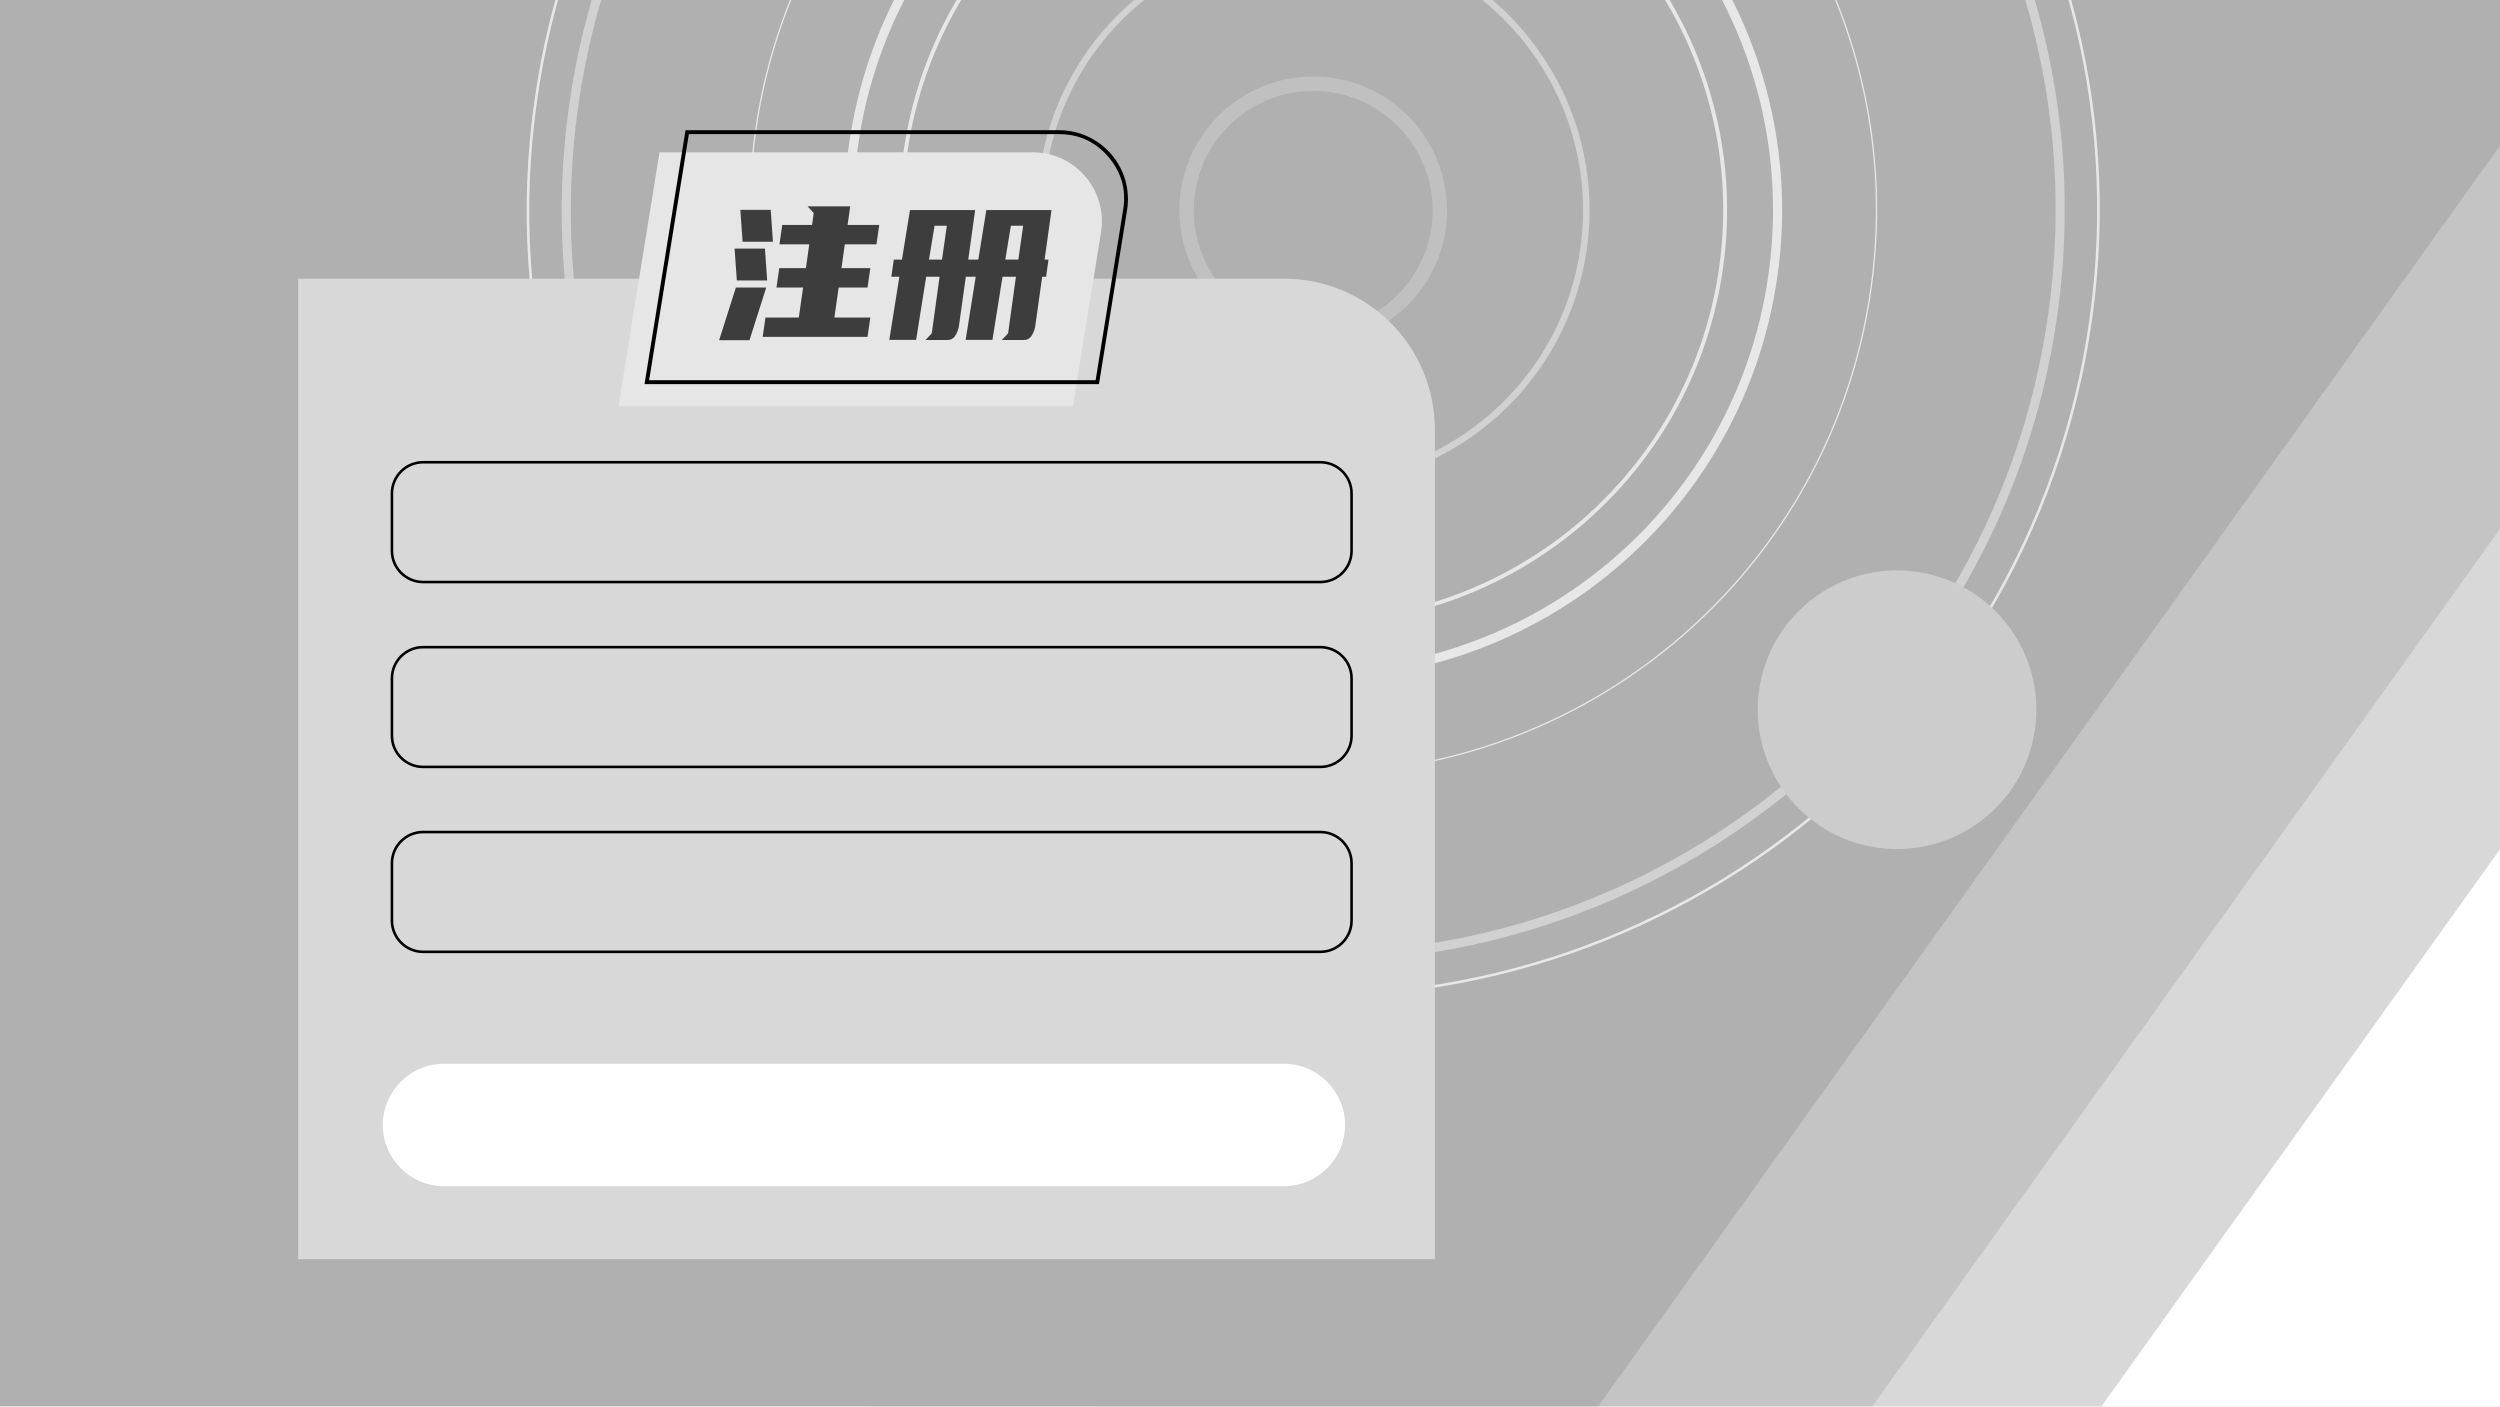
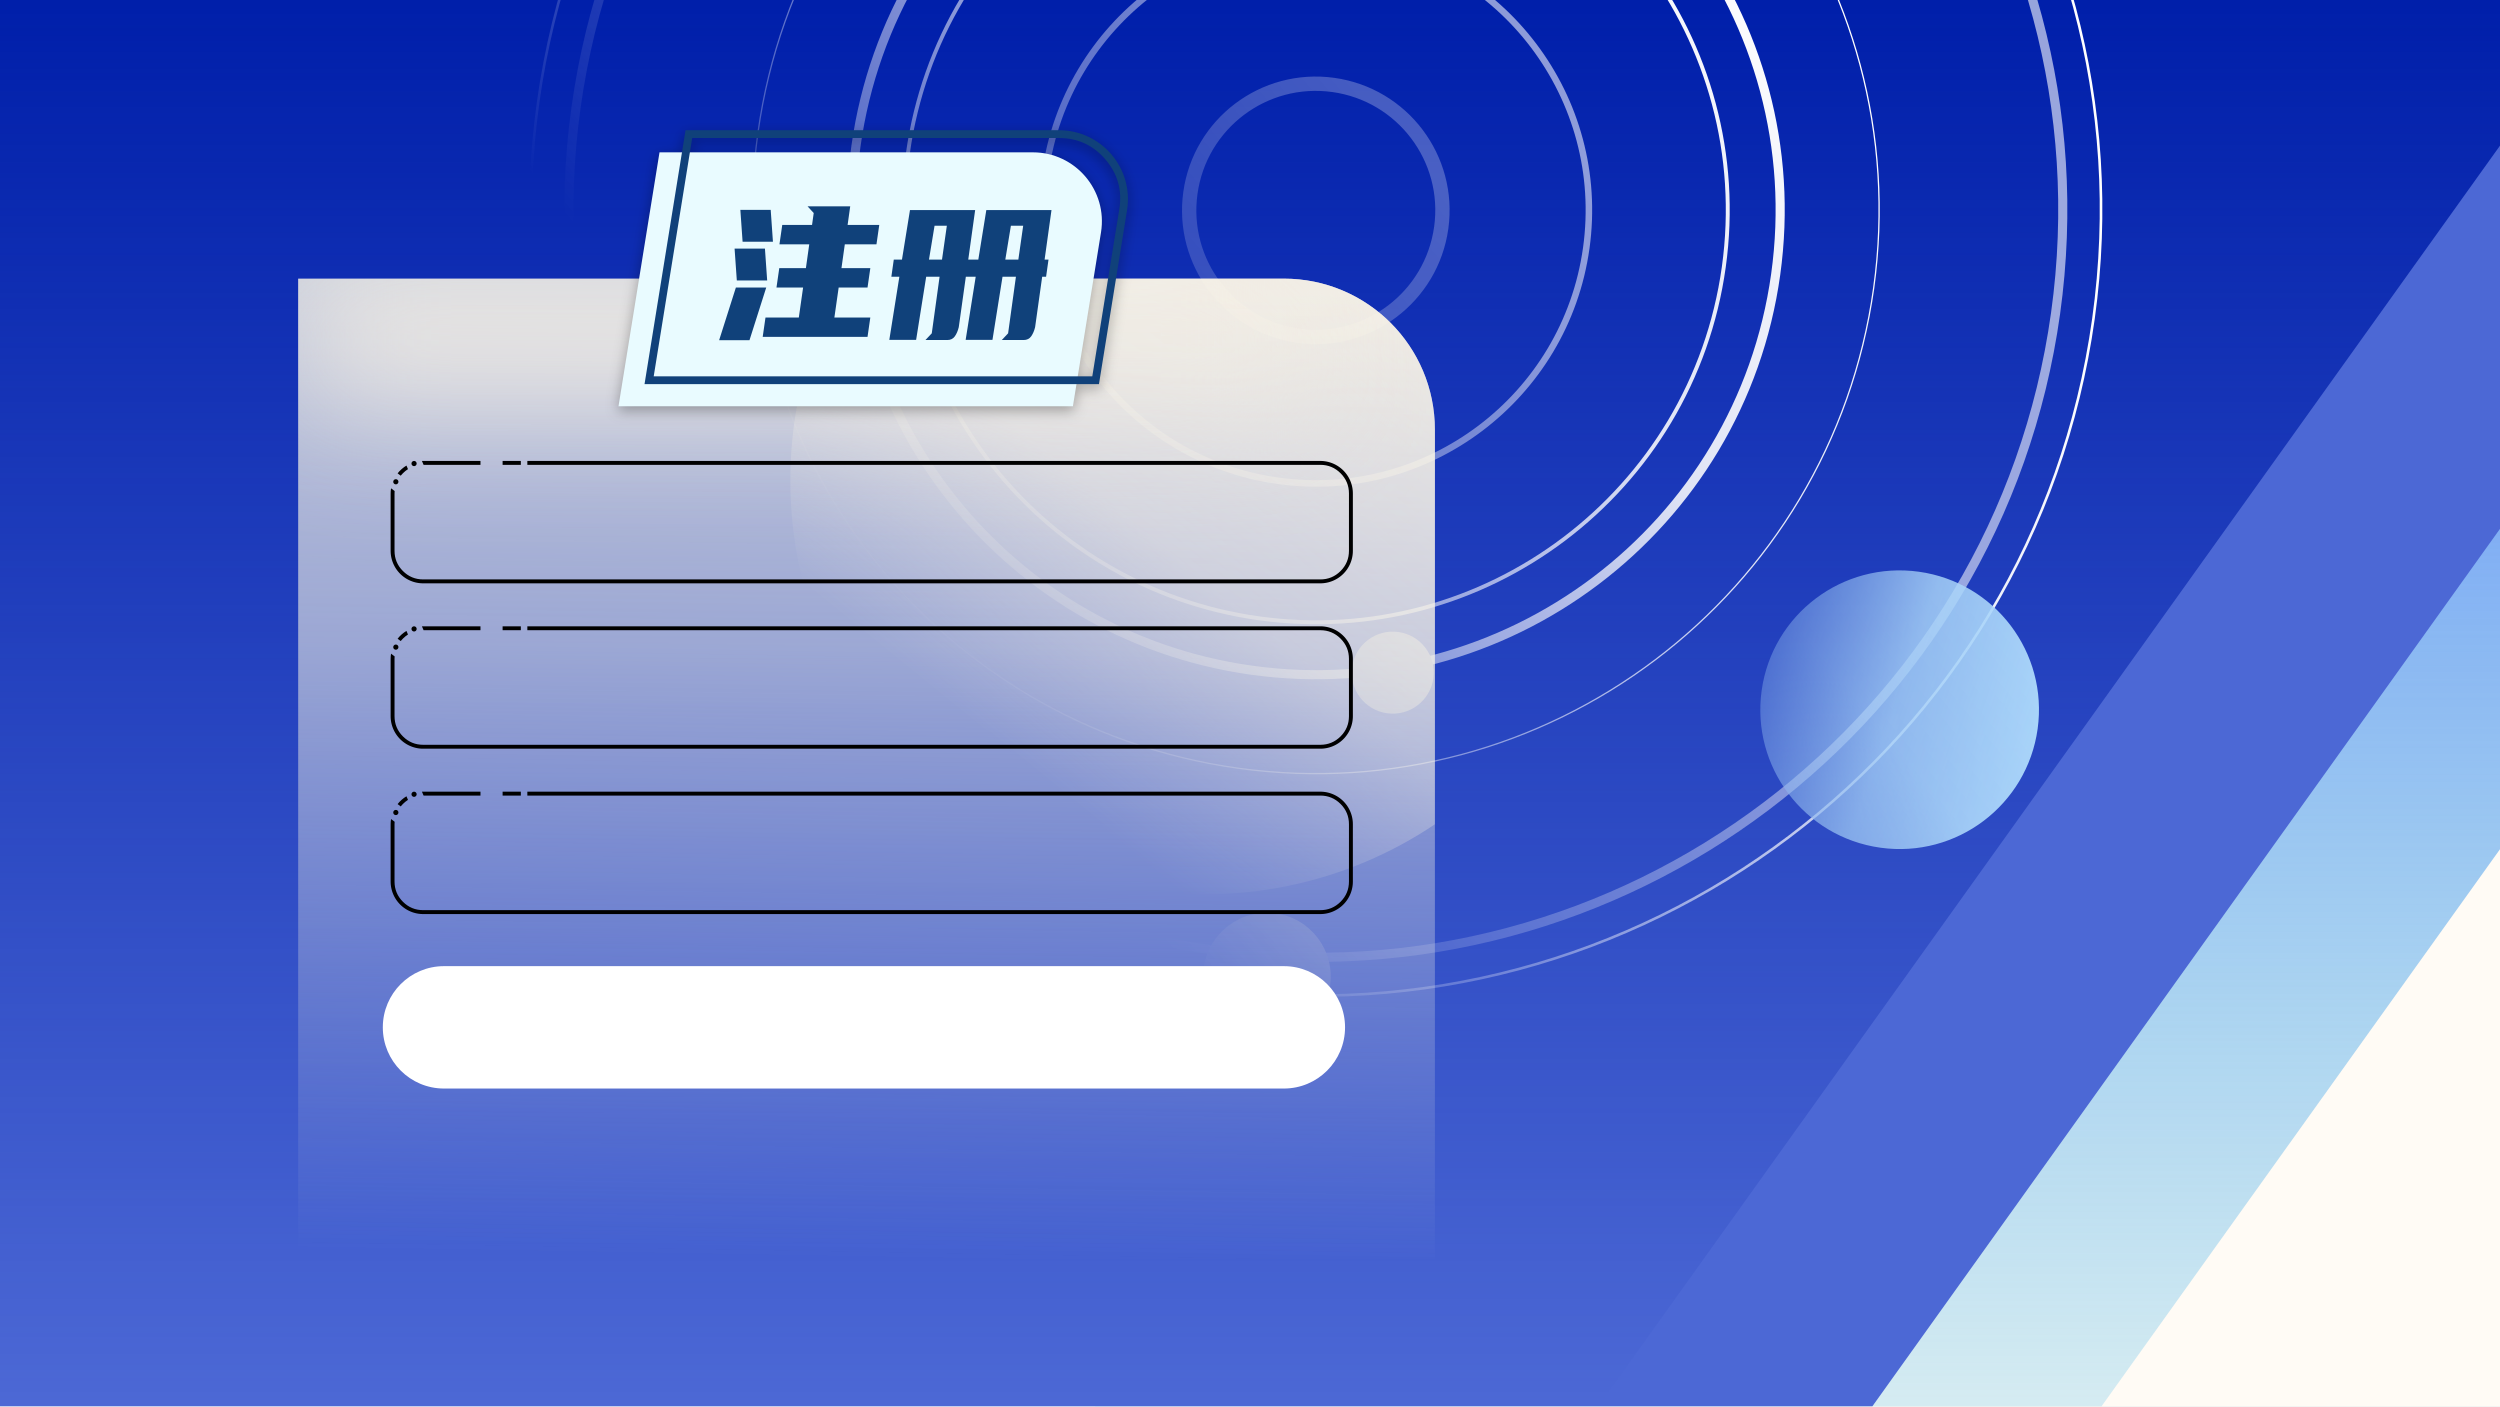
<svg xmlns="http://www.w3.org/2000/svg" fill="none" version="1.1" width="1920" height="1080" viewBox="0 0 1920 1080">
  <defs>
-     <clipPath id="master_svg0_2_1110">
+     <clipPath id="master_svg0_2_10830">
      <rect x="0" y="0" width="1920" height="1080" rx="0" />
    </clipPath>
+     <linearGradient x1="0.5" y1="0" x2="0.5" y2="1" id="master_svg1_2_19804">
+       <stop offset="0%" stop-color="#5F7CFC" stop-opacity="1" />
+       <stop offset="100%" stop-color="#2AAAE4" stop-opacity="0.2" />
+     </linearGradient>
+     <linearGradient x1="0.5" y1="0" x2="0.5" y2="1" id="master_svg2_2_19796">
+       <stop offset="0%" stop-color="#001FAA" stop-opacity="1" />
+       <stop offset="100%" stop-color="#001FAA" stop-opacity="0" />
+     </linearGradient>
+     <linearGradient x1="0.739" y1="0.377" x2="0.295" y2="0.744" id="master_svg3_2_04586">
+       <stop offset="0%" stop-color="#FFFFFF" stop-opacity="1" />
+       <stop offset="36.363%" stop-color="#FFFFFF" stop-opacity="0.861" />
+       <stop offset="100%" stop-color="#FFFFFF" stop-opacity="0" />
+     </linearGradient>
+     <mask id="master_svg4_2_10844" style="mask-type:alpha" maskUnits="userSpaceOnUse" x="304" y="-548" width="1424" height="1424">
+       <ellipse cx="1016" cy="164" rx="712" ry="712" fill="url(#master_svg3_2_04586)" fill-opacity="1" />
+     </mask>
+     <linearGradient x1="0.026" y1="0.348" x2="1.374" y2="0.613" id="master_svg5_2_06222">
+       <stop offset="0%" stop-color="#B6E3FF" stop-opacity="1" />
+       <stop offset="37.389%" stop-color="#B6E3FF" stop-opacity="0.834" />
+       <stop offset="100%" stop-color="#B6E3FF" stop-opacity="0" />
+     </linearGradient>
+     <linearGradient x1="0.5" y1="0" x2="0.48" y2="1" id="master_svg6_2_06036">
+       <stop offset="0%" stop-color="#F6F4E5" stop-opacity="0.8" />
+       <stop offset="37.883%" stop-color="#F6F4E5" stop-opacity="0.573" />
+       <stop offset="100%" stop-color="#F6F4E5" stop-opacity="0" />
+     </linearGradient>
+     <linearGradient x1="0.5" y1="0" x2="0.48" y2="1" id="master_svg7_2_06036">
+       <stop offset="0%" stop-color="#FFFFFF" stop-opacity="0.8" />
+       <stop offset="37.883%" stop-color="#FFFFFF" stop-opacity="0.573" />
+       <stop offset="100%" stop-color="#FFFFFF" stop-opacity="0" />
+     </linearGradient>
+     <mask id="master_svg8_2_10860" style="mask-type:alpha" maskUnits="userSpaceOnUse" x="227" y="50.856" width="1015.976" height="916.144">
+       <path d="M229,967L1102,967L1102,330C1102,265.935,1050.065,214,986,214L229,214L229,967Z" fill="url(#master_svg7_2_06036)" fill-opacity="1" />
+     </mask>
+     <linearGradient x1="0.808" y1="0.173" x2="0.271" y2="0.834" id="master_svg9_2_09459">
+       <stop offset="0%" stop-color="#FFF8E8" stop-opacity="1" />
+       <stop offset="63.533%" stop-color="#FFF8E8" stop-opacity="0.743" />
+       <stop offset="100%" stop-color="#FFF8E8" stop-opacity="0" />
+     </linearGradient>
+     <filter id="master_svga_2_10862" filterUnits="objectBoundingBox" color-interpolation-filters="sRGB" x="-0.255" y="-1.961" width="1.51" height="4.922">
+       <feFlood flood-opacity="0" result="BackgroundImageFix" />
+       <feBlend mode="normal" in="SourceGraphic" in2="BackgroundImageFix" result="shape" />
+       <feGaussianBlur stdDeviation="50" result="effect1_foregroundBlur" />
+     </filter>
+     <filter id="master_svgb_2_10863" filterUnits="objectBoundingBox" color-interpolation-filters="sRGB" x="-0.05" y="-0.08" width="1.1" height="1.189">
+       <feFlood flood-opacity="0" result="BackgroundImageFix" />
+       <feColorMatrix in="SourceAlpha" type="matrix" values="0 0 0 0 0 0 0 0 0 0 0 0 0 0 0 0 0 0 127 0" />
+       <feOffset dy="3" dx="0" />
+       <feGaussianBlur stdDeviation="5" />
+       <feColorMatrix type="matrix" values="0 0 0 0 0 0 0 0 0 0 0 0 0 0 0 0 0 0 0.3 0" />
+       <feBlend mode="normal" in2="BackgroundImageFix" result="effect1_dropShadow" />
+       <feBlend mode="normal" in="SourceGraphic" in2="effect1_dropShadow" result="shape" />
+     </filter>
  </defs>
-   <g clip-path="url(#master_svg0_2_1110)">
-     <rect x="0" y="0" width="1920" height="1080" rx="0" fill="#FFFFFF" fill-opacity="1" />
-     <path d="M841,1080L1614,1080L2386.5,0L841,0L841,1080Z" fill="#D8D8D8" fill-opacity="1" />
-     <path d="M665,1080L1438,1080L2210.5,0L665,0L665,1080Z" fill="#C4C4C4" fill-opacity="1" />
-     <path d="M-1.5,1080L1227.5,1080L2000,0L-1.5,0L-1.5,1080Z" fill="#B0B0B0" fill-opacity="1" />
+   <g clip-path="url(#master_svg0_2_10830)">
+     <rect x="0" y="0" width="1920" height="1080" rx="0" fill="#FFFBF5" fill-opacity="1" />
+     <path d="M841,1080L1614,1080L2386.5,0L841,0L841,1080Z" fill="url(#master_svg1_2_19804)" fill-opacity="1" />
+     <path d="M-1.5,1080L1438,1080L2210.5,0L-1.5,0L-1.5,1080Z" fill="#4C68D5" fill-opacity="1" />
+     <path d="M-1.5,1080L1227.5,1080L2000,0L-1.5,0L-1.5,1080Z" fill="url(#master_svg2_2_19796)" fill-opacity="1" />
    <g>
      <path d="M1092.84,775.02L1093.5,770.18L1088,764.02L1126.94,764.02L1125.4,775.02L1154,775.02L1151.36,793.72L1122.76,793.72L1121.66,801.64L1161.04,801.64L1159.06,771.06L1152.9,763.8L1189.42,763.8L1191.62,801.64L1229.68,801.64L1226.82,822.1L1192.94,822.1L1194.7,851.58L1225.72,830.24L1221.54,859.5L1196.46,877.1L1197.78,899.1L1212.52,899.1L1221.98,890.74L1217.58,921.76L1169.4,921.76L1167.64,897.12L1148.28,910.76L1152.46,880.62L1165.88,871.38L1162.58,822.1L1047.96,822.1L1050.82,801.64L1088.88,801.64L1089.98,793.72L1057.64,793.72L1060.28,775.02L1092.84,775.02ZM1088.66,835.52L1089.76,827.16L1125.62,827.16L1124.52,835.52L1156.2,835.52L1153.34,855.1L1096.14,855.1L1090.2,865.22L1092.84,865.22L1088.22,897.78L1105.6,894.26L1102.74,915.38L1051.26,921.98L1054.56,899.32L1037.62,899.32L1063.58,855.1L1047.3,855.1L1050.16,835.52L1088.66,835.52ZM1127.82,863.24L1130.46,870.94L1150.7,860.38L1147.18,885.46L1137.72,890.52L1149.16,921.98L1117.7,921.98L1096.36,863.24L1127.82,863.24ZM1230.78,791.74L1199.54,791.74L1196.9,769.08L1228.58,769.08L1230.78,791.74ZM1280.5,921.98L1326.48,859.72L1301.84,859.72L1304.92,838.82L1334.18,838.82L1338.8,805.38L1313.72,805.38L1316.58,784.48L1341.66,784.48L1343.42,771.94L1336.38,763.58L1386.54,763.58L1383.46,784.48L1433.62,784.48L1426.14,838.82L1434.5,838.82L1431.42,859.72L1376.86,859.72L1422.62,921.98L1376.64,921.98L1351.56,888.1L1326.48,921.98L1280.5,921.98ZM1238.7,921.98L1262.24,843L1299.86,843L1276.32,921.98L1238.7,921.98ZM1263.56,834.64L1259.82,771.94L1297.44,771.94L1301.18,834.64L1263.56,834.64ZM1380.6,805.38L1375.98,838.82L1392.7,838.82L1397.32,805.38L1380.6,805.38ZM1551.54,869.18L1552.64,862.36L1581.02,849.16L1517.88,849.16L1519.86,833.1L1630.74,833.1L1628.54,850.26L1587.4,869.18L1625.68,869.18L1623.04,888.32L1583.88,888.32L1581.02,908.12Q1580.14,914.28,1575.85,918.02Q1571.56,921.76,1565.4,921.76L1529.1,921.76L1546.92,903.5L1548.9,888.32L1512.16,888.32L1514.8,869.18L1551.54,869.18ZM1630.96,828.26L1598.84,828.26L1600.38,818.14L1553.96,818.14L1552.42,828.26L1520.08,828.26L1524.04,800.76L1561.22,800.76L1562.32,792.4L1527.56,792.4L1529.98,774.8L1564.74,774.8L1566.28,763.8L1601.26,763.8L1599.72,774.8L1636.9,774.8L1634.48,792.4L1597.3,792.4L1596.2,800.76L1634.92,800.76L1630.96,828.26ZM1477.62,771.72L1472.78,763.58L1507.54,763.58L1485.1,921.76L1456.5,921.76L1477.62,771.72ZM1441.1,878.64L1456.5,794.82L1471.46,794.82L1457.16,878.64L1441.1,878.64ZM1500.28,838.82L1506.22,794.82L1520.74,794.82L1515.46,838.82L1500.28,838.82ZM1825.44,868.08L1749.1,875.78L1746.24,897.34L1817.3,897.34L1826.76,888.98L1822.58,918.24L1705.54,918.24L1717.86,830.46L1755.48,830.46L1752.62,850.48L1828.96,843L1825.44,868.08ZM1731.94,773.7L1726.66,767.76L1822.8,767.76L1836.22,822.1L1794.42,822.1L1786.28,788.66L1765.82,788.66L1748.44,822.1L1706.64,822.1L1731.94,773.7ZM1646.58,921.98L1660,826.28L1651.64,826.28L1654.5,805.38L1700.48,805.38L1688.38,892.06L1701.36,888.98L1698.5,909.88L1646.58,921.98ZM1693.44,767.76L1701.8,797.02L1668.36,797.02L1660.22,767.76L1693.44,767.76Z" fill="#3D3D3D" fill-opacity="0" />
    </g>
    <g>
      <path d="M1048.792,953.12L1047.424,951.032L1062.616,951.032L1061.68,957.296L1070.248,957.296L1068.808,964.208L1060.816,964.208L1058.44,980.768L1065.352,980.768L1063.984,987.68L1048.792,987.68Q1046.704,987.68,1045.408,986.312Q1044.112,984.944,1044.616,982.856L1047.424,964.208L1041.88,964.208L1042.6,957.296L1048.216,957.296L1048.792,953.12ZM1094.584,942.752L1092.568,957.296L1114.672,957.296L1110.496,987.68L1096.672,987.68L1100.128,964.208L1091.848,964.208L1088.392,987.68L1074.568,987.68L1080.76,944.84L1079.392,942.752L1094.584,942.752ZM1157.08,975.224L1134.976,975.224L1134.256,980.768L1153.624,980.768L1157.08,978.032L1154.992,987.68L1124.608,987.68Q1122.52,987.68,1121.476,986.312Q1120.432,984.944,1120.432,982.856L1123.888,957.296L1159.816,957.296L1157.08,975.224ZM1136.992,964.208L1136.344,968.312L1144.624,968.312L1145.344,964.208L1136.992,964.208ZM1234.264,957.296L1247.44,957.296L1230.808,987.68L1216.984,987.68L1209.424,960.032L1207.336,957.296L1221.88,957.296L1225.984,974.576L1234.264,957.296ZM1288.408,975.224L1266.304,975.224L1265.584,980.768L1284.952,980.768L1288.408,978.032L1286.32,987.68L1255.936,987.68Q1253.848,987.68,1252.804,986.312Q1251.76,984.944,1251.76,982.856L1255.216,957.296L1291.144,957.296L1288.408,975.224ZM1268.32,964.208L1267.672,968.312L1275.952,968.312L1276.672,964.208L1268.32,964.208ZM1313.464,957.296L1312.096,966.944L1321.816,957.296L1335.64,957.296L1312.096,978.032L1310.728,987.68L1296.904,987.68L1300.936,959.312L1299.496,957.296L1313.464,957.296ZM1365.088,942.752L1378.912,942.752L1372.72,987.68L1341.616,987.68Q1339.528,987.68,1338.484,986.312Q1337.44,984.944,1337.44,982.856L1340.896,957.296L1363,957.296L1365.088,942.752ZM1353.64,964.208L1350.976,980.768L1359.76,980.768L1362.352,964.208L1353.64,964.208ZM1402.24,955.208L1389.064,955.208L1389.784,946.928L1403.608,946.928L1402.24,955.208ZM1402.24,957.296L1398.064,987.68L1384.24,987.68L1388.416,959.312L1386.328,957.296L1402.24,957.296ZM1448.752,964.208L1426.648,964.208L1423.912,980.768L1443.208,980.768L1446.664,978.032L1445.296,987.68L1409.368,987.68L1414.192,957.296L1449.472,957.296L1448.752,964.208ZM1462.144,953.12L1460.776,951.032L1475.968,951.032L1475.032,957.296L1483.6,957.296L1482.16,964.208L1474.168,964.208L1471.792,980.768L1478.704,980.768L1477.336,987.68L1462.144,987.68Q1460.056,987.68,1458.76,986.312Q1457.464,984.944,1457.968,982.856L1460.776,964.208L1455.232,964.208L1455.952,957.296L1461.568,957.296L1462.144,953.12ZM1573.528,957.296L1570.072,982.856Q1569.928,983.936,1569.352,984.8Q1568.776,985.664,1567.948,986.312Q1567.12,986.96,1566.22,987.32Q1565.32,987.68,1564.528,987.68L1547.32,987.68L1544.944,1002.8L1531.12,1002.8L1537.528,959.384L1535.512,957.296L1573.528,957.296ZM1550.704,964.208L1548.112,981.416L1556.464,981.416L1558.984,964.208L1550.704,964.208ZM1603.192,964.208L1595.848,964.208L1595.2,966.944L1581.376,966.944L1583.464,957.296L1617.304,957.296L1613.128,984.224L1615.936,987.68L1583.464,987.68Q1581.376,987.68,1580.332,986.312Q1579.288,984.944,1579.288,982.856L1581.376,969.68L1602.112,969.68L1603.192,964.208ZM1593.832,976.592L1593.112,980.768L1600.024,980.768L1600.744,976.592L1593.832,976.592ZM1639.264,957.296L1637.896,966.944L1647.616,957.296L1661.44,957.296L1637.896,978.032L1636.528,987.68L1622.704,987.68L1626.736,959.312L1625.296,957.296L1639.264,957.296ZM1687.144,964.208L1679.8,964.208L1679.152,966.944L1665.328,966.944L1667.416,957.296L1701.256,957.296L1697.08,984.224L1699.888,987.68L1667.416,987.68Q1665.328,987.68,1664.284,986.312Q1663.24,984.944,1663.24,982.856L1665.328,969.68L1686.064,969.68L1687.144,964.208ZM1677.784,976.592L1677.064,980.768L1683.976,980.768L1684.696,976.592L1677.784,976.592ZM1734.304,942.752L1748.128,942.752L1741.936,987.68L1710.832,987.68Q1708.744,987.68,1707.7,986.312Q1706.656,984.944,1706.656,982.856L1710.112,957.296L1732.216,957.296L1734.304,942.752ZM1722.856,964.208L1720.192,980.768L1728.976,980.768L1731.568,964.208L1722.856,964.208ZM1788.016,957.296Q1790.104,957.296,1791.148,958.988Q1792.192,960.68,1792.192,962.768L1788.736,987.68L1757.632,987.68Q1755.544,987.68,1754.5,986.312Q1753.456,984.944,1753.456,982.856L1756.912,957.296L1788.016,957.296ZM1770.016,964.208L1767.28,980.768L1775.56,980.768L1778.368,964.208L1770.016,964.208ZM1799.968,957.296L1814.512,957.296L1817.536,963.704L1821.424,958.664L1820.704,957.296L1835.896,957.296L1823.224,972.488L1831.792,987.68L1817.968,987.68L1814.944,981.992L1809.616,987.68L1796.512,987.68L1809.184,972.488L1802.056,960.032L1799.968,957.296Z" fill="#3D3D3D" fill-opacity="0" />
    </g>
-     <g style="opacity:0.7;">
-       <g transform="matrix(-0.99044,-0.1379445,0.1379445,-0.99044,2916.039,1888.269)">
-         <ellipse cx="2127.451" cy="1447.088" rx="97.247" ry="97.247" fill-opacity="0" stroke-opacity="0.3" stroke="#FFFFFF" fill="none" stroke-width="11" />
-         <ellipse cx="2127.451" cy="1447.088" rx="356.595" ry="356.595" fill-opacity="0" stroke-opacity="1" stroke="#FFFFFF" fill="none" stroke-width="7" />
-         <ellipse cx="2127.451" cy="1447.088" rx="432.575" ry="432.575" fill-opacity="0" stroke-opacity="1" stroke="#FFFFFF" fill="none" stroke-width="1" />
-         <ellipse cx="2127.451" cy="1447.088" rx="573.613" ry="573.613" fill-opacity="0" stroke-opacity="0.59" stroke="#FFFFFF" fill="none" stroke-width="7" />
-         <ellipse cx="2127.451" cy="1447.088" rx="603" ry="603" fill-opacity="0" stroke-opacity="1" stroke="#FFFFFF" fill="none" stroke-width="2" />
-         <ellipse cx="2127.451" cy="1447.088" rx="209.716" ry="209.716" fill-opacity="0" stroke-opacity="0.6" stroke="#FFFFFF" fill="none" stroke-width="5" />
-         <ellipse cx="2127.451" cy="1447.088" rx="316.344" ry="316.344" fill-opacity="0" stroke-opacity="1" stroke="#FFFFFF" fill="none" stroke-width="3" />
+     <g mask="url(#master_svg4_2_10844)">
+       <g transform="matrix(-0.99044,-0.1379445,0.1379445,-0.99044,2920.02,1888.545)">
+         <ellipse cx="2129.451" cy="1447.088" rx="97.247" ry="97.247" fill-opacity="0" stroke-opacity="0.3" stroke="#FFFFFF" fill="none" stroke-width="11" />
+         <ellipse cx="2129.451" cy="1447.088" rx="356.595" ry="356.595" fill-opacity="0" stroke-opacity="1" stroke="#FFFFFF" fill="none" stroke-width="7" />
+         <ellipse cx="2129.451" cy="1447.088" rx="432.575" ry="432.575" fill-opacity="0" stroke-opacity="1" stroke="#FFFFFF" fill="none" stroke-width="1" />
+         <ellipse cx="2129.451" cy="1447.088" rx="573.613" ry="573.613" fill-opacity="0" stroke-opacity="0.59" stroke="#FFFFFF" fill="none" stroke-width="7" />
+         <ellipse cx="2129.451" cy="1447.088" rx="603" ry="603" fill-opacity="0" stroke-opacity="1" stroke="#FFFFFF" fill="none" stroke-width="2" />
+         <ellipse cx="2129.451" cy="1447.088" rx="209.716" ry="209.716" fill-opacity="0" stroke-opacity="0.6" stroke="#FFFFFF" fill="none" stroke-width="5" />
+         <ellipse cx="2129.451" cy="1447.088" rx="316.344" ry="316.344" fill-opacity="0" stroke-opacity="1" stroke="#FFFFFF" fill="none" stroke-width="3" />
      </g>
-       <ellipse cx="1655.143" cy="772.8" rx="107" ry="107" fill="#D8D8D8" fill-opacity="1" transform="matrix(-0.99044,-0.1379445,0.1379445,-0.99044,2989.643,1538.792)" />
-       <ellipse cx="1125.986" cy="583.633" rx="31.5" ry="31.5" fill="#D8D8D8" fill-opacity="1" transform="matrix(-0.99044,-0.1379445,0.1379445,-0.99044,2102.345,1249.967)" />
-       <ellipse cx="1061.784" cy="854.283" rx="49" ry="49" fill="#D8D8D8" fill-opacity="1" transform="matrix(-0.99044,-0.1379445,0.1379445,-0.99044,1904.802,1742.576)" />
+       <ellipse cx="1657.143" cy="772.8" rx="107" ry="107" fill="url(#master_svg5_2_06222)" fill-opacity="1" transform="matrix(-0.99044,-0.1379445,0.1379445,-0.99044,2993.624,1539.068)" />
+       <ellipse cx="1127.986" cy="583.633" rx="31.5" ry="31.5" fill="#D8D8D8" fill-opacity="1" transform="matrix(-0.99044,-0.1379445,0.1379445,-0.99044,2106.326,1250.243)" />
+       <ellipse cx="1063.784" cy="854.283" rx="49" ry="49" fill="#D8D8D8" fill-opacity="1" transform="matrix(-0.99044,-0.1379445,0.1379445,-0.99044,1908.783,1742.852)" />
    </g>
-     <path d="M229,967L1102,967L1102,330C1102,265.935,1050.065,214,986,214L229,214L229,967Z" fill="#D8D8D8" fill-opacity="1" />
-     <path d="M475,312L824,312L845.573,178.452C850.779,146.226,825.895,117,793.251,117L506.5,117L475,312Z" fill="#E6E6E6" fill-opacity="1" />
-     <path d="M495,295L844,295L865.573,161.452C870.779,129.226,845.895,100,813.251,100L526.5,100L495,295ZM841.446,292L498.524,292L529.054,103L813.251,103Q836.348,103,851.322,120.586Q866.295,138.172,862.612,160.974L841.446,292Z" fill-rule="evenodd" fill="#000000" fill-opacity="1" />
+     <path d="M229,967L1102,967L1102,330C1102,265.935,1050.065,214,986,214L229,214L229,967Z" fill="url(#master_svg6_2_06036)" fill-opacity="1" />
+     <g mask="url(#master_svg8_2_10860)">
+       <ellipse cx="924.976" cy="368.856" rx="318" ry="318" fill="url(#master_svg9_2_09459)" fill-opacity="1" />
+       <rect x="227" y="210" width="784" height="102" rx="0" fill="#FFF8E8" fill-opacity="1" filter="url(#master_svga_2_10862)" />
+     </g>
+     <g filter="url(#master_svgb_2_10863)">
+       <path d="M475,312L824,312L845.573,178.452C850.779,146.226,825.895,117,793.251,117L506.5,117L475,312Z" fill="#E9FBFF" fill-opacity="1" />
+       <path d="M495,295L844,295L865.573,161.452C870.779,129.226,845.895,100,813.251,100L526.5,100L495,295ZM838.891,289L502.047,289L531.609,106L813.251,106Q834.963,106,849.037,122.531Q863.112,139.062,859.65,160.495L838.891,289Z" fill-rule="evenodd" fill="#10417A" fill-opacity="1" />
+       <g>
+         <path d="M623.647,172.77L624.934,163.618L620.215,158.47L652.962,158.47L650.96,172.77L675.27,172.77L673.125,187.642L648.815,187.642L646.241,205.946L668.406,205.946L666.261,220.818L644.096,220.818L640.807,243.841L668.406,243.841L666.261,258.713L585.752,258.713L587.897,243.841L613.494,243.841L616.783,220.818L596.334,220.818L598.479,205.946L618.928,205.946L621.502,187.642L598.622,187.642L600.767,172.77L623.647,172.77ZM552.29,261.287L565.16,220.818L588.469,220.818L575.599,261.287L552.29,261.287ZM565.875,215.384L564.159,190.931L587.468,190.931L589.184,215.384L565.875,215.384ZM570.308,185.64L568.592,161.187L591.901,161.187L593.617,185.64L570.308,185.64ZM710.734,261.144L715.596,255.996L721.602,212.524L711.306,212.524L703.584,261.001L682.992,261.001L690.714,212.524L684.565,212.524L686.424,199.368L692.716,199.368L698.865,161.33L748.915,161.33L743.624,199.368L751.346,199.368L757.495,161.33L807.545,161.33L802.254,199.368L805.257,199.368L803.398,212.524L800.395,212.524L794.961,251.277Q793.96,255.424,791.958,258.284Q789.956,261.144,786.095,261.144L769.364,261.144L774.226,255.996L780.232,212.524L769.936,212.524L762.214,261.001L741.622,261.001L749.344,212.524L741.765,212.524L736.331,251.277Q735.33,255.424,733.328,258.284Q731.326,261.144,727.465,261.144L710.734,261.144ZM772.081,199.368L782.091,199.368L785.809,173.342L776.371,173.342L772.081,199.368ZM713.451,199.368L723.461,199.368L727.179,173.342L717.741,173.342L713.451,199.368Z" fill="#10417A" fill-opacity="1" />
+       </g>
+     </g>
+     <rect x="294" y="742" width="739" height="94" rx="47" fill="#FFFFFF" fill-opacity="1" />
+     <ellipse cx="318" cy="483" rx="2" ry="2" fill="#000000" fill-opacity="1" />
+     <ellipse cx="304" cy="497" rx="2" ry="2" fill="#000000" fill-opacity="1" />
    <g>
-       <path d="M623.647,172.77L624.934,163.618L620.215,158.47L652.962,158.47L650.96,172.77L675.27,172.77L673.125,187.642L648.815,187.642L646.241,205.946L668.406,205.946L666.261,220.818L644.096,220.818L640.807,243.841L668.406,243.841L666.261,258.713L585.752,258.713L587.897,243.841L613.494,243.841L616.783,220.818L596.334,220.818L598.479,205.946L618.928,205.946L621.502,187.642L598.622,187.642L600.767,172.77L623.647,172.77ZM552.29,261.287L565.16,220.818L588.469,220.818L575.599,261.287L552.29,261.287ZM565.875,215.384L564.159,190.931L587.468,190.931L589.184,215.384L565.875,215.384ZM570.308,185.64L568.592,161.187L591.901,161.187L593.617,185.64L570.308,185.64ZM710.734,261.144L715.596,255.996L721.602,212.524L711.306,212.524L703.584,261.001L682.992,261.001L690.714,212.524L684.565,212.524L686.424,199.368L692.716,199.368L698.865,161.33L748.915,161.33L743.624,199.368L751.346,199.368L757.495,161.33L807.545,161.33L802.254,199.368L805.257,199.368L803.398,212.524L800.395,212.524L794.961,251.277Q793.96,255.424,791.958,258.284Q789.956,261.144,786.095,261.144L769.364,261.144L774.226,255.996L780.232,212.524L769.936,212.524L762.214,261.001L741.622,261.001L749.344,212.524L741.765,212.524L736.331,251.277Q735.33,255.424,733.328,258.284Q731.326,261.144,727.465,261.144L710.734,261.144ZM772.081,199.368L782.091,199.368L785.809,173.342L776.371,173.342L772.081,199.368ZM713.451,199.368L723.461,199.368L727.179,173.342L717.741,173.342L713.451,199.368Z" fill="#3D3D3D" fill-opacity="1" />
+       <path d="M400,481L386,481L386,484L400,484L400,481ZM405,484L1014,484Q1023.113,484,1029.556,490.444Q1036,496.887,1036,506L1036,550Q1036,559.113,1029.556,565.556Q1023.113,572,1014,572L325,572Q315.887,572,309.444,565.556Q303,559.113,303,550L303,506Q303,505.034,303.072,504.098L300.319,502.017Q300,503.996,300,506L300,550Q300,550.614,300.03,551.227Q300.06,551.84,300.12,552.45Q300.181,553.061,300.271,553.668Q300.361,554.275,300.48,554.877Q300.6,555.479,300.749,556.075Q300.898,556.67,301.076,557.257Q301.255,557.844,301.461,558.422Q301.668,559,301.903,559.567Q302.138,560.134,302.4,560.689Q302.663,561.244,302.952,561.785Q303.241,562.326,303.557,562.853Q303.872,563.379,304.213,563.889Q304.554,564.4,304.92,564.892Q305.285,565.385,305.675,565.86Q306.064,566.334,306.476,566.789Q306.888,567.244,307.322,567.678Q307.756,568.112,308.211,568.524Q308.666,568.936,309.14,569.325Q309.615,569.715,310.108,570.08Q310.6,570.446,311.111,570.787Q311.621,571.128,312.147,571.443Q312.674,571.759,313.215,572.048Q313.756,572.337,314.311,572.6Q314.866,572.862,315.433,573.097Q316,573.332,316.578,573.539Q317.156,573.745,317.743,573.924Q318.33,574.102,318.925,574.251Q319.521,574.4,320.123,574.52Q320.725,574.639,321.332,574.729Q321.939,574.819,322.55,574.88Q323.16,574.94,323.773,574.97Q324.386,575,325,575L1014,575Q1014.614,575,1015.227,574.97Q1015.84,574.94,1016.45,574.88Q1017.061,574.819,1017.668,574.729Q1018.275,574.639,1018.877,574.52Q1019.479,574.4,1020.074,574.251Q1020.67,574.102,1021.257,573.923Q1021.844,573.745,1022.422,573.539Q1023,573.332,1023.567,573.097Q1024.134,572.862,1024.689,572.6Q1025.244,572.337,1025.785,572.048Q1026.326,571.759,1026.852,571.443Q1027.379,571.128,1027.889,570.787Q1028.399,570.446,1028.892,570.08Q1029.385,569.715,1029.86,569.325Q1030.334,568.936,1030.789,568.524Q1031.244,568.112,1031.678,567.678Q1032.112,567.244,1032.524,566.789Q1032.936,566.334,1033.325,565.86Q1033.715,565.385,1034.08,564.892Q1034.446,564.4,1034.787,563.889Q1035.128,563.379,1035.443,562.853Q1035.759,562.326,1036.048,561.785Q1036.337,561.244,1036.6,560.689Q1036.862,560.134,1037.097,559.567Q1037.332,559,1037.539,558.422Q1037.745,557.844,1037.923,557.257Q1038.102,556.67,1038.251,556.074Q1038.4,555.479,1038.52,554.877Q1038.639,554.275,1038.729,553.668Q1038.819,553.061,1038.88,552.45Q1038.94,551.84,1038.97,551.227Q1039,550.614,1039,550L1039,506Q1039,505.386,1038.97,504.773Q1038.94,504.16,1038.88,503.55Q1038.819,502.939,1038.729,502.332Q1038.639,501.725,1038.52,501.123Q1038.4,500.521,1038.251,499.925Q1038.102,499.33,1037.923,498.743Q1037.745,498.156,1037.539,497.578Q1037.332,497,1037.097,496.433Q1036.862,495.866,1036.6,495.311Q1036.337,494.756,1036.048,494.215Q1035.759,493.674,1035.443,493.147Q1035.128,492.621,1034.787,492.111Q1034.446,491.6,1034.08,491.108Q1033.715,490.615,1033.325,490.14Q1032.936,489.666,1032.524,489.211Q1032.112,488.756,1031.678,488.322Q1031.244,487.888,1030.789,487.476Q1030.334,487.064,1029.86,486.675Q1029.385,486.285,1028.892,485.92Q1028.399,485.554,1027.889,485.213Q1027.379,484.872,1026.853,484.557Q1026.326,484.241,1025.785,483.952Q1025.244,483.663,1024.689,483.4Q1024.134,483.138,1023.567,482.903Q1023,482.668,1022.422,482.461Q1021.844,482.255,1021.257,482.076Q1020.67,481.898,1020.074,481.749Q1019.479,481.6,1018.877,481.48Q1018.275,481.361,1017.668,481.271Q1017.061,481.181,1016.45,481.12Q1015.84,481.06,1015.227,481.03Q1014.614,481,1014,481L405,481L405,484ZM325,481L369,481L369,484L325.311,484L324.043,481.018Q324.521,481,325,481ZM305.361,490.53Q306.773,488.738,308.486,487.23Q310.199,485.723,312.157,484.551L313.326,487.299Q311.277,488.611,309.444,490.444Q308.528,491.36,307.742,492.33L305.361,490.53Z" fill-rule="evenodd" fill="#000000" fill-opacity="1" />
    </g>
-     <rect x="301" y="355" width="737" height="92" rx="24" fill-opacity="0" stroke-opacity="1" stroke="#000000" fill="none" stroke-width="2" />
-     <rect x="301" y="497" width="737" height="92" rx="24" fill-opacity="0" stroke-opacity="1" stroke="#000000" fill="none" stroke-width="2" />
-     <rect x="301" y="639" width="737" height="92" rx="24" fill-opacity="0" stroke-opacity="1" stroke="#000000" fill="none" stroke-width="2" />
-     <rect x="294" y="817" width="739" height="94" rx="47" fill="#FFFFFF" fill-opacity="1" />
+     <ellipse cx="318" cy="356" rx="2" ry="2" fill="#000000" fill-opacity="1" />
+     <ellipse cx="304" cy="370" rx="2" ry="2" fill="#000000" fill-opacity="1" />
+     <g>
+       <path d="M400,354L386,354L386,357L400,357L400,354ZM405,357L1014,357Q1023.113,357,1029.556,363.444Q1036,369.887,1036,379L1036,423Q1036,432.113,1029.556,438.556Q1023.113,445,1014,445L325,445Q315.887,445,309.444,438.556Q303,432.113,303,423L303,379Q303,378.034,303.072,377.098L300.319,375.017Q300,376.996,300,379L300,423Q300,423.614,300.03,424.227Q300.06,424.84,300.12,425.45Q300.181,426.061,300.271,426.668Q300.361,427.275,300.48,427.877Q300.6,428.479,300.749,429.075Q300.898,429.67,301.076,430.257Q301.255,430.844,301.461,431.422Q301.668,432,301.903,432.567Q302.138,433.134,302.4,433.689Q302.663,434.244,302.952,434.785Q303.241,435.326,303.557,435.853Q303.872,436.379,304.213,436.889Q304.554,437.4,304.92,437.892Q305.285,438.385,305.675,438.86Q306.064,439.334,306.476,439.789Q306.888,440.244,307.322,440.678Q307.756,441.112,308.211,441.524Q308.666,441.936,309.14,442.325Q309.615,442.715,310.108,443.08Q310.6,443.446,311.111,443.787Q311.621,444.128,312.147,444.443Q312.674,444.759,313.215,445.048Q313.756,445.337,314.311,445.6Q314.866,445.862,315.433,446.097Q316,446.332,316.578,446.539Q317.156,446.745,317.743,446.924Q318.33,447.102,318.925,447.251Q319.521,447.4,320.123,447.52Q320.725,447.639,321.332,447.729Q321.939,447.819,322.55,447.88Q323.16,447.94,323.773,447.97Q324.386,448,325,448L1014,448Q1014.614,448,1015.227,447.97Q1015.84,447.94,1016.45,447.88Q1017.061,447.819,1017.668,447.729Q1018.275,447.639,1018.877,447.52Q1019.479,447.4,1020.074,447.251Q1020.67,447.102,1021.257,446.923Q1021.844,446.745,1022.422,446.539Q1023,446.332,1023.567,446.097Q1024.134,445.862,1024.689,445.6Q1025.244,445.337,1025.785,445.048Q1026.326,444.759,1026.852,444.443Q1027.379,444.128,1027.889,443.787Q1028.399,443.446,1028.892,443.08Q1029.385,442.715,1029.86,442.325Q1030.334,441.936,1030.789,441.524Q1031.244,441.112,1031.678,440.678Q1032.112,440.244,1032.524,439.789Q1032.936,439.334,1033.325,438.86Q1033.715,438.385,1034.08,437.892Q1034.446,437.4,1034.787,436.889Q1035.128,436.379,1035.443,435.853Q1035.759,435.326,1036.048,434.785Q1036.337,434.244,1036.6,433.689Q1036.862,433.134,1037.097,432.567Q1037.332,432,1037.539,431.422Q1037.745,430.844,1037.923,430.257Q1038.102,429.67,1038.251,429.074Q1038.4,428.479,1038.52,427.877Q1038.639,427.275,1038.729,426.668Q1038.819,426.061,1038.88,425.45Q1038.94,424.84,1038.97,424.227Q1039,423.614,1039,423L1039,379Q1039,378.386,1038.97,377.773Q1038.94,377.16,1038.88,376.55Q1038.819,375.939,1038.729,375.332Q1038.639,374.725,1038.52,374.123Q1038.4,373.521,1038.251,372.925Q1038.102,372.33,1037.923,371.743Q1037.745,371.156,1037.539,370.578Q1037.332,370,1037.097,369.433Q1036.862,368.866,1036.6,368.311Q1036.337,367.756,1036.048,367.215Q1035.759,366.674,1035.443,366.147Q1035.128,365.621,1034.787,365.111Q1034.446,364.6,1034.08,364.108Q1033.715,363.615,1033.325,363.14Q1032.936,362.666,1032.524,362.211Q1032.112,361.756,1031.678,361.322Q1031.244,360.888,1030.789,360.476Q1030.334,360.064,1029.86,359.675Q1029.385,359.285,1028.892,358.92Q1028.399,358.554,1027.889,358.213Q1027.379,357.872,1026.853,357.557Q1026.326,357.241,1025.785,356.952Q1025.244,356.663,1024.689,356.4Q1024.134,356.138,1023.567,355.903Q1023,355.668,1022.422,355.461Q1021.844,355.255,1021.257,355.076Q1020.67,354.898,1020.074,354.749Q1019.479,354.6,1018.877,354.48Q1018.275,354.361,1017.668,354.271Q1017.061,354.181,1016.45,354.12Q1015.84,354.06,1015.227,354.03Q1014.614,354,1014,354L405,354L405,357ZM325,354L369,354L369,357L325.311,357L324.043,354.018Q324.521,354,325,354ZM305.361,363.53Q306.773,361.738,308.486,360.23Q310.199,358.723,312.157,357.551L313.326,360.299Q311.277,361.611,309.444,363.444Q308.528,364.36,307.742,365.33L305.361,363.53Z" fill-rule="evenodd" fill="#000000" fill-opacity="1" />
+     </g>
+     <ellipse cx="318" cy="610" rx="2" ry="2" fill="#000000" fill-opacity="1" />
+     <ellipse cx="304" cy="624" rx="2" ry="2" fill="#000000" fill-opacity="1" />
+     <g>
+       <path d="M400,608L386,608L386,611L400,611L400,608ZM405,611L1014,611Q1023.113,611,1029.556,617.444Q1036,623.887,1036,633L1036,677Q1036,686.113,1029.556,692.556Q1023.113,699,1014,699L325,699Q315.887,699,309.444,692.556Q303,686.113,303,677L303,633Q303,632.034,303.072,631.098L300.319,629.017Q300,630.996,300,633L300,677Q300,677.614,300.03,678.227Q300.06,678.84,300.12,679.45Q300.181,680.061,300.271,680.668Q300.361,681.275,300.48,681.877Q300.6,682.479,300.749,683.075Q300.898,683.67,301.076,684.257Q301.255,684.844,301.461,685.422Q301.668,686,301.903,686.567Q302.138,687.134,302.4,687.689Q302.663,688.244,302.952,688.785Q303.241,689.326,303.557,689.853Q303.872,690.379,304.213,690.889Q304.554,691.4,304.92,691.892Q305.285,692.385,305.675,692.86Q306.064,693.334,306.476,693.789Q306.888,694.244,307.322,694.678Q307.756,695.112,308.211,695.524Q308.666,695.936,309.14,696.325Q309.615,696.715,310.108,697.08Q310.6,697.446,311.111,697.787Q311.621,698.128,312.147,698.443Q312.674,698.759,313.215,699.048Q313.756,699.337,314.311,699.6Q314.866,699.862,315.433,700.097Q316,700.332,316.578,700.539Q317.156,700.745,317.743,700.924Q318.33,701.102,318.925,701.251Q319.521,701.4,320.123,701.52Q320.725,701.639,321.332,701.729Q321.939,701.819,322.55,701.88Q323.16,701.94,323.773,701.97Q324.386,702,325,702L1014,702Q1014.614,702,1015.227,701.97Q1015.84,701.94,1016.45,701.88Q1017.061,701.819,1017.668,701.729Q1018.275,701.639,1018.877,701.52Q1019.479,701.4,1020.074,701.251Q1020.67,701.102,1021.257,700.923Q1021.844,700.745,1022.422,700.539Q1023,700.332,1023.567,700.097Q1024.134,699.862,1024.689,699.6Q1025.244,699.337,1025.785,699.048Q1026.326,698.759,1026.852,698.443Q1027.379,698.128,1027.889,697.787Q1028.399,697.446,1028.892,697.08Q1029.385,696.715,1029.86,696.325Q1030.334,695.936,1030.789,695.524Q1031.244,695.112,1031.678,694.678Q1032.112,694.244,1032.524,693.789Q1032.936,693.334,1033.325,692.86Q1033.715,692.385,1034.08,691.892Q1034.446,691.4,1034.787,690.889Q1035.128,690.379,1035.443,689.853Q1035.759,689.326,1036.048,688.785Q1036.337,688.244,1036.6,687.689Q1036.862,687.134,1037.097,686.567Q1037.332,686,1037.539,685.422Q1037.745,684.844,1037.923,684.257Q1038.102,683.67,1038.251,683.074Q1038.4,682.479,1038.52,681.877Q1038.639,681.275,1038.729,680.668Q1038.819,680.061,1038.88,679.45Q1038.94,678.84,1038.97,678.227Q1039,677.614,1039,677L1039,633Q1039,632.386,1038.97,631.773Q1038.94,631.16,1038.88,630.55Q1038.819,629.939,1038.729,629.332Q1038.639,628.725,1038.52,628.123Q1038.4,627.521,1038.251,626.925Q1038.102,626.33,1037.923,625.743Q1037.745,625.156,1037.539,624.578Q1037.332,624,1037.097,623.433Q1036.862,622.866,1036.6,622.311Q1036.337,621.756,1036.048,621.215Q1035.759,620.674,1035.443,620.147Q1035.128,619.621,1034.787,619.111Q1034.446,618.6,1034.08,618.108Q1033.715,617.615,1033.325,617.14Q1032.936,616.666,1032.524,616.211Q1032.112,615.756,1031.678,615.322Q1031.244,614.888,1030.789,614.476Q1030.334,614.064,1029.86,613.675Q1029.385,613.285,1028.892,612.92Q1028.399,612.554,1027.889,612.213Q1027.379,611.872,1026.853,611.557Q1026.326,611.241,1025.785,610.952Q1025.244,610.663,1024.689,610.4Q1024.134,610.138,1023.567,609.903Q1023,609.668,1022.422,609.461Q1021.844,609.255,1021.257,609.076Q1020.67,608.898,1020.074,608.749Q1019.479,608.6,1018.877,608.48Q1018.275,608.361,1017.668,608.271Q1017.061,608.181,1016.45,608.12Q1015.84,608.06,1015.227,608.03Q1014.614,608,1014,608L405,608L405,611ZM325,608L369,608L369,611L325.311,611L324.043,608.018Q324.521,608,325,608ZM305.361,617.53Q306.773,615.738,308.486,614.23Q310.199,612.723,312.157,611.551L313.326,614.299Q311.277,615.611,309.444,617.444Q308.528,618.36,307.742,619.33L305.361,617.53Z" fill-rule="evenodd" fill="#000000" fill-opacity="1" />
+     </g>
  </g>
</svg>
